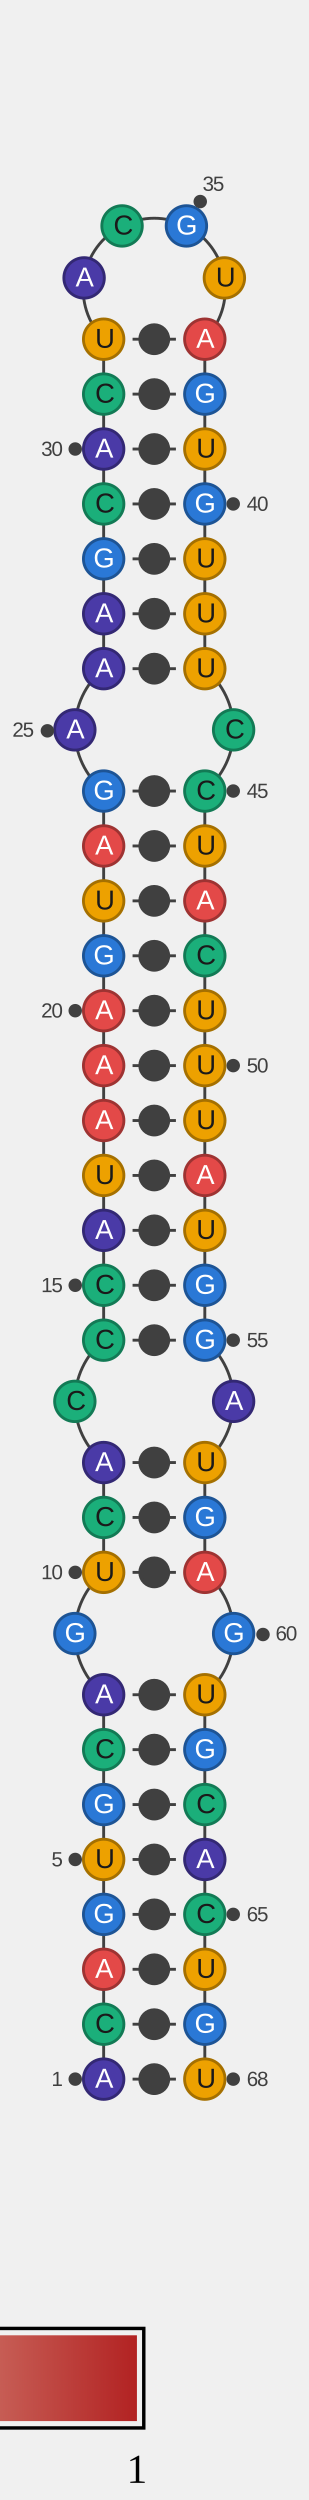
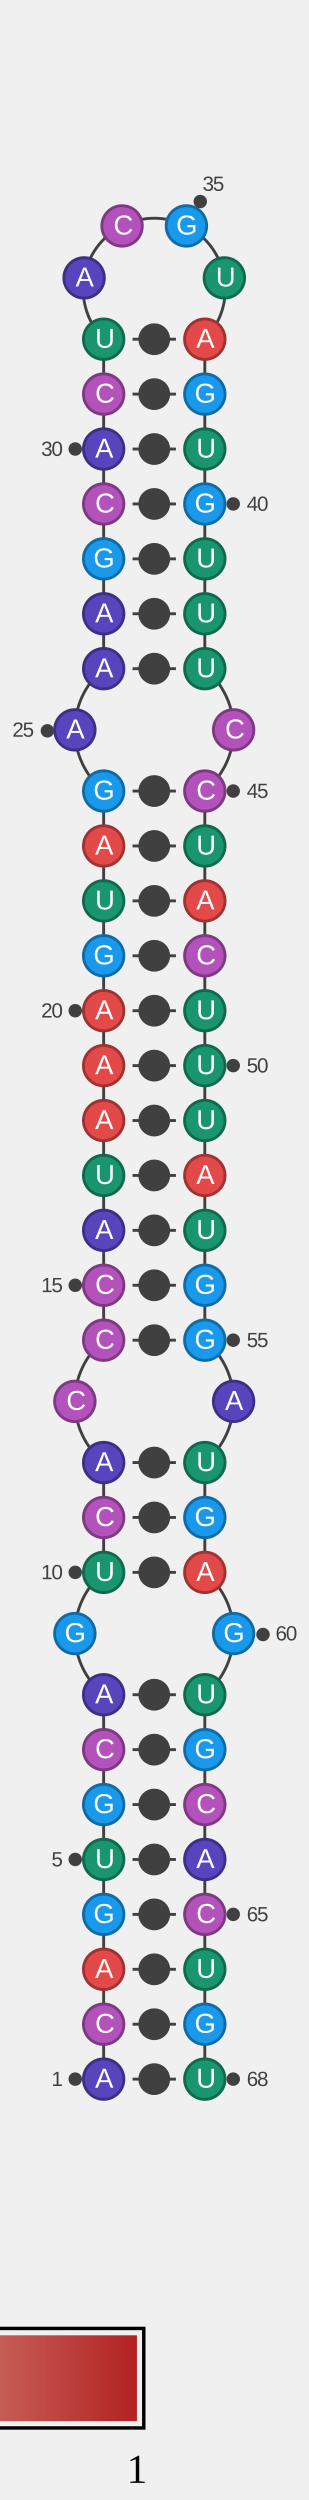
<svg xmlns="http://www.w3.org/2000/svg" width="89.905" height="728.615" viewBox="0 0 89.905 728.615">
  <path d="M 30.211 493.922 A 23.135 23.135 180 0 1 21.817 476.092" stroke="#404040" stroke-width="0.842" fill="none" />
  <path d="M 21.817 476.092 A 23.135 23.135 129.582 0 1 30.211 458.261" stroke="#404040" stroke-width="0.842" fill="none" />
  <path d="M 59.693 458.261 A 23.135 23.135 50.418 0 1 68.087 476.092" stroke="#404040" stroke-width="0.842" fill="none" />
  <path d="M 68.087 476.092 A 23.135 23.135 309.582 0 1 59.693 493.922" stroke="#404040" stroke-width="0.842" fill="none" />
  <g>
-     <circle cx="21.817" cy="476.092" r="5.896" stroke="#1d5495" stroke-width="0.842" fill="#2a78d6" />
+     <circle cx="21.817" cy="476.092" r="5.896" stroke="#106ba5" stroke-width="0.842" fill="#1899ec" />
    <text x="18.817" y="478.592" style="fill:#ffffff;font-family:Arial;font-size:8;">G</text>
  </g>
  <g>
-     <circle cx="68.087" cy="476.092" r="5.896" stroke="#1d5495" stroke-width="0.842" fill="#2a78d6" />
+     <circle cx="68.087" cy="476.092" r="5.896" stroke="#106ba5" stroke-width="0.842" fill="#1899ec" />
    <text x="65.087" y="478.592" style="fill:#ffffff;font-family:Arial;font-size:8;">G</text>
  </g>
  <g>
    <text x="80.301" y="478.092" style="fill:#404040;font-family:Arial;font-size:6;">6</text>
  </g>
  <g>
    <text x="83.301" y="478.092" style="fill:#404040;font-family:Arial;font-size:6;">0</text>
  </g>
  <g>
    <circle cx="76.651" cy="476.372" r="1.965" stroke-width="0.0" fill="#404040" />
  </g>
  <path d="M 30.211 426.252 A 23.135 23.135 180 0 1 21.817 408.422" stroke="#404040" stroke-width="0.842" fill="none" />
  <path d="M 21.817 408.422 A 23.135 23.135 180.0 0 1 30.211 390.591" stroke="#404040" stroke-width="0.842" fill="none" />
  <path d="M 59.693 390.591 A 23.135 23.135 50.418 0 1 68.087 408.422" stroke="#404040" stroke-width="0.842" fill="none" />
  <path d="M 68.087 408.422 A 23.135 23.135 0.0 0 1 59.693 426.252" stroke="#404040" stroke-width="0.842" fill="none" />
  <g>
-     <circle cx="21.817" cy="408.422" r="5.896" stroke="#127a55" stroke-width="0.842" fill="#1baf7a" />
-     <text x="19.317" y="410.922" style="fill:#1a1a1a;font-family:Arial;font-size:8;">C</text>
-   </g>
-   <g>
-     <circle cx="68.087" cy="408.422" r="5.896" stroke="#332874" stroke-width="0.842" fill="#4a3aa7" />
+     <circle cx="21.817" cy="408.422" r="5.896" stroke="#7d3982" stroke-width="0.842" fill="#b352ba" />
+     <text x="19.317" y="410.922" style="fill:#ffffff;font-family:Arial;font-size:8;">C</text>
+   </g>
+   <g>
+     <circle cx="68.087" cy="408.422" r="5.896" stroke="#3d2f83" stroke-width="0.842" fill="#5844bc" />
    <text x="65.587" y="410.922" style="fill:#ffffff;font-family:Arial;font-size:8;">A</text>
  </g>
  <path d="M 30.211 230.546 A 23.135 23.135 180.0 0 1 21.817 212.716" stroke="#404040" stroke-width="0.842" fill="none" />
  <path d="M 21.817 212.716 A 23.135 23.135 129.582 0 1 30.211 194.885" stroke="#404040" stroke-width="0.842" fill="none" />
  <path d="M 59.693 194.885 A 23.135 23.135 50.418 0 1 68.087 212.716" stroke="#404040" stroke-width="0.842" fill="none" />
  <path d="M 68.087 212.716 A 23.135 23.135 309.582 0 1 59.693 230.546" stroke="#404040" stroke-width="0.842" fill="none" />
  <g>
-     <circle cx="21.817" cy="212.716" r="5.896" stroke="#332874" stroke-width="0.842" fill="#4a3aa7" />
+     <circle cx="21.817" cy="212.716" r="5.896" stroke="#3d2f83" stroke-width="0.842" fill="#5844bc" />
    <text x="19.317" y="215.216" style="fill:#ffffff;font-family:Arial;font-size:8;">A</text>
  </g>
  <g>
    <text x="6.603" y="214.716" style="fill:#404040;font-family:Arial;font-size:6;">5</text>
  </g>
  <g>
    <text x="3.603" y="214.716" style="fill:#404040;font-family:Arial;font-size:6;">2</text>
  </g>
  <g>
    <circle cx="13.815" cy="212.996" r="1.965" stroke-width="0.0" fill="#404040" />
  </g>
  <g>
-     <circle cx="68.087" cy="212.716" r="5.896" stroke="#127a55" stroke-width="0.842" fill="#1baf7a" />
-     <text x="65.587" y="215.216" style="fill:#1a1a1a;font-family:Arial;font-size:8;">C</text>
+     <circle cx="68.087" cy="212.716" r="5.896" stroke="#7d3982" stroke-width="0.842" fill="#b352ba" />
+     <text x="65.587" y="215.216" style="fill:#ffffff;font-family:Arial;font-size:8;">C</text>
  </g>
  <path d="M 30.211 98.858 A 20.709 20.709 170.771 0 1 24.511 80.991" stroke="#404040" stroke-width="0.842" fill="none" />
  <path d="M 24.511 80.991 A 20.709 20.709 170.771 0 1 35.575 65.847" stroke="#404040" stroke-width="0.842" fill="none" />
  <path d="M 35.575 65.847 A 20.709 20.709 116.924 0 1 54.33 65.847" stroke="#404040" stroke-width="0.842" fill="none" />
  <path d="M 54.33 65.847 A 20.709 20.709 63.076 0 1 65.394 80.991" stroke="#404040" stroke-width="0.842" fill="none" />
  <path d="M 65.394 80.991 A 20.709 20.709 9.229 0 1 59.693 98.858" stroke="#404040" stroke-width="0.842" fill="none" />
  <g>
-     <circle cx="24.511" cy="80.991" r="5.896" stroke="#332874" stroke-width="0.842" fill="#4a3aa7" />
+     <circle cx="24.511" cy="80.991" r="5.896" stroke="#3d2f83" stroke-width="0.842" fill="#5844bc" />
    <text x="22.011" y="83.491" style="fill:#ffffff;font-family:Arial;font-size:8;">A</text>
  </g>
  <g>
-     <circle cx="35.575" cy="65.847" r="5.896" stroke="#127a55" stroke-width="0.842" fill="#1baf7a" />
-     <text x="33.075" y="68.347" style="fill:#1a1a1a;font-family:Arial;font-size:8;">C</text>
-   </g>
-   <g>
-     <circle cx="54.33" cy="65.847" r="5.896" stroke="#1d5495" stroke-width="0.842" fill="#2a78d6" />
+     <circle cx="35.575" cy="65.847" r="5.896" stroke="#7d3982" stroke-width="0.842" fill="#b352ba" />
+     <text x="33.075" y="68.347" style="fill:#ffffff;font-family:Arial;font-size:8;">C</text>
+   </g>
+   <g>
+     <circle cx="54.33" cy="65.847" r="5.896" stroke="#106ba5" stroke-width="0.842" fill="#1899ec" />
    <text x="51.33" y="68.347" style="fill:#ffffff;font-family:Arial;font-size:8;">G</text>
  </g>
  <g>
    <text x="59.039" y="55.62" style="fill:#404040;font-family:Arial;font-size:6;">3</text>
  </g>
  <g>
    <text x="62.039" y="55.62" style="fill:#404040;font-family:Arial;font-size:6;">5</text>
  </g>
  <g>
    <circle cx="58.361" cy="58.743" r="1.965" stroke-width="0.0" fill="#404040" />
  </g>
  <g>
-     <circle cx="65.394" cy="80.991" r="5.896" stroke="#a57000" stroke-width="0.842" fill="#eda100" />
-     <text x="62.894" y="83.491" style="fill:#1a1a1a;font-family:Arial;font-size:8;">U</text>
+     <circle cx="65.394" cy="80.991" r="5.896" stroke="#11694d" stroke-width="0.842" fill="#19966e" />
+     <text x="62.894" y="83.491" style="fill:#ffffff;font-family:Arial;font-size:8;">U</text>
  </g>
  <line x1="30.211" y1="600.057" x2="30.211" y2="595.846" stroke="#404040" stroke-width="0.842" />
  <line x1="30.211" y1="584.053" x2="30.211" y2="579.841" stroke="#404040" stroke-width="0.842" />
  <line x1="30.211" y1="568.048" x2="30.211" y2="563.837" stroke="#404040" stroke-width="0.842" />
  <line x1="30.211" y1="552.044" x2="30.211" y2="547.832" stroke="#404040" stroke-width="0.842" />
  <line x1="30.211" y1="536.039" x2="30.211" y2="531.828" stroke="#404040" stroke-width="0.842" />
  <line x1="30.211" y1="520.035" x2="30.211" y2="515.823" stroke="#404040" stroke-width="0.842" />
  <line x1="30.211" y1="504.03" x2="30.211" y2="499.818" stroke="#404040" stroke-width="0.842" />
  <line x1="59.693" y1="499.818" x2="59.693" y2="504.03" stroke="#404040" stroke-width="0.842" />
  <line x1="59.693" y1="515.823" x2="59.693" y2="520.035" stroke="#404040" stroke-width="0.842" />
  <line x1="59.693" y1="531.828" x2="59.693" y2="536.039" stroke="#404040" stroke-width="0.842" />
  <line x1="59.693" y1="547.832" x2="59.693" y2="552.044" stroke="#404040" stroke-width="0.842" />
  <line x1="59.693" y1="563.837" x2="59.693" y2="568.048" stroke="#404040" stroke-width="0.842" />
  <line x1="59.693" y1="579.841" x2="59.693" y2="584.053" stroke="#404040" stroke-width="0.842" />
  <line x1="59.693" y1="595.846" x2="59.693" y2="600.057" stroke="#404040" stroke-width="0.842" />
  <line x1="38.635" y1="605.954" x2="40.741" y2="605.954" stroke="#404040" stroke-width="0.842" />
  <circle cx="44.952" cy="605.954" r="4.212" stroke="#404040" stroke-width="0.842" fill="#404040" />
  <line x1="49.164" y1="605.954" x2="51.27" y2="605.954" stroke="#404040" stroke-width="0.842" />
  <g>
-     <circle cx="30.211" cy="605.954" r="5.896" stroke="#332874" stroke-width="0.842" fill="#4a3aa7" />
+     <circle cx="30.211" cy="605.954" r="5.896" stroke="#3d2f83" stroke-width="0.842" fill="#5844bc" />
    <text x="27.711" y="608.454" style="fill:#ffffff;font-family:Arial;font-size:8;">A</text>
  </g>
  <g>
    <text x="14.997" y="607.954" style="fill:#404040;font-family:Arial;font-size:6;">1</text>
  </g>
  <g>
    <circle cx="21.928" cy="605.954" r="1.965" stroke-width="0.0" fill="#404040" />
  </g>
  <g>
-     <circle cx="59.693" cy="605.954" r="5.896" stroke="#a57000" stroke-width="0.842" fill="#eda100" />
-     <text x="57.193" y="608.454" style="fill:#1a1a1a;font-family:Arial;font-size:8;">U</text>
+     <circle cx="59.693" cy="605.954" r="5.896" stroke="#11694d" stroke-width="0.842" fill="#19966e" />
+     <text x="57.193" y="608.454" style="fill:#ffffff;font-family:Arial;font-size:8;">U</text>
  </g>
  <g>
    <text x="71.907" y="607.954" style="fill:#404040;font-family:Arial;font-size:6;">6</text>
  </g>
  <g>
    <text x="74.907" y="607.954" style="fill:#404040;font-family:Arial;font-size:6;">8</text>
  </g>
  <g>
    <circle cx="67.976" cy="605.954" r="1.965" stroke-width="0.0" fill="#404040" />
  </g>
  <line x1="38.635" y1="589.949" x2="40.741" y2="589.949" stroke="#404040" stroke-width="0.842" />
  <circle cx="44.952" cy="589.949" r="4.212" stroke="#404040" stroke-width="0.842" fill="#404040" />
  <line x1="49.164" y1="589.949" x2="51.27" y2="589.949" stroke="#404040" stroke-width="0.842" />
  <g>
-     <circle cx="30.211" cy="589.949" r="5.896" stroke="#127a55" stroke-width="0.842" fill="#1baf7a" />
-     <text x="27.711" y="592.449" style="fill:#1a1a1a;font-family:Arial;font-size:8;">C</text>
-   </g>
-   <g>
-     <circle cx="59.693" cy="589.949" r="5.896" stroke="#1d5495" stroke-width="0.842" fill="#2a78d6" />
+     <circle cx="30.211" cy="589.949" r="5.896" stroke="#7d3982" stroke-width="0.842" fill="#b352ba" />
+     <text x="27.711" y="592.449" style="fill:#ffffff;font-family:Arial;font-size:8;">C</text>
+   </g>
+   <g>
+     <circle cx="59.693" cy="589.949" r="5.896" stroke="#106ba5" stroke-width="0.842" fill="#1899ec" />
    <text x="56.693" y="592.449" style="fill:#ffffff;font-family:Arial;font-size:8;">G</text>
  </g>
  <line x1="38.635" y1="573.945" x2="40.741" y2="573.945" stroke="#404040" stroke-width="0.842" />
  <circle cx="44.952" cy="573.945" r="4.212" stroke="#404040" stroke-width="0.842" fill="#404040" />
  <line x1="49.164" y1="573.945" x2="51.27" y2="573.945" stroke="#404040" stroke-width="0.842" />
  <g>
    <circle cx="30.211" cy="573.945" r="5.896" stroke="#9e3332" stroke-width="0.842" fill="#e34948" />
    <text x="27.711" y="576.445" style="fill:#ffffff;font-family:Arial;font-size:8;">A</text>
  </g>
  <g>
-     <circle cx="59.693" cy="573.945" r="5.896" stroke="#a57000" stroke-width="0.842" fill="#eda100" />
-     <text x="57.193" y="576.445" style="fill:#1a1a1a;font-family:Arial;font-size:8;">U</text>
+     <circle cx="59.693" cy="573.945" r="5.896" stroke="#11694d" stroke-width="0.842" fill="#19966e" />
+     <text x="57.193" y="576.445" style="fill:#ffffff;font-family:Arial;font-size:8;">U</text>
  </g>
  <line x1="38.635" y1="557.94" x2="40.741" y2="557.94" stroke="#404040" stroke-width="0.842" />
  <circle cx="44.952" cy="557.94" r="4.212" stroke="#404040" stroke-width="0.842" fill="#404040" />
  <line x1="49.164" y1="557.94" x2="51.27" y2="557.94" stroke="#404040" stroke-width="0.842" />
  <g>
-     <circle cx="30.211" cy="557.94" r="5.896" stroke="#1d5495" stroke-width="0.842" fill="#2a78d6" />
+     <circle cx="30.211" cy="557.94" r="5.896" stroke="#106ba5" stroke-width="0.842" fill="#1899ec" />
    <text x="27.211" y="560.44" style="fill:#ffffff;font-family:Arial;font-size:8;">G</text>
  </g>
  <g>
-     <circle cx="59.693" cy="557.94" r="5.896" stroke="#127a55" stroke-width="0.842" fill="#1baf7a" />
-     <text x="57.193" y="560.44" style="fill:#1a1a1a;font-family:Arial;font-size:8;">C</text>
+     <circle cx="59.693" cy="557.94" r="5.896" stroke="#7d3982" stroke-width="0.842" fill="#b352ba" />
+     <text x="57.193" y="560.44" style="fill:#ffffff;font-family:Arial;font-size:8;">C</text>
  </g>
  <g>
    <text x="71.907" y="559.94" style="fill:#404040;font-family:Arial;font-size:6;">6</text>
  </g>
  <g>
    <text x="74.907" y="559.94" style="fill:#404040;font-family:Arial;font-size:6;">5</text>
  </g>
  <g>
    <circle cx="67.976" cy="557.94" r="1.965" stroke-width="0.0" fill="#404040" />
  </g>
  <line x1="38.635" y1="541.936" x2="40.741" y2="541.936" stroke="#404040" stroke-width="0.842" />
  <circle cx="44.952" cy="541.936" r="4.212" stroke="#404040" stroke-width="0.842" fill="#404040" />
  <line x1="49.164" y1="541.936" x2="51.27" y2="541.936" stroke="#404040" stroke-width="0.842" />
  <g>
-     <circle cx="30.211" cy="541.936" r="5.896" stroke="#a57000" stroke-width="0.842" fill="#eda100" />
-     <text x="27.711" y="544.436" style="fill:#1a1a1a;font-family:Arial;font-size:8;">U</text>
+     <circle cx="30.211" cy="541.936" r="5.896" stroke="#11694d" stroke-width="0.842" fill="#19966e" />
+     <text x="27.711" y="544.436" style="fill:#ffffff;font-family:Arial;font-size:8;">U</text>
  </g>
  <g>
    <text x="14.997" y="543.936" style="fill:#404040;font-family:Arial;font-size:6;">5</text>
  </g>
  <g>
    <circle cx="21.928" cy="541.936" r="1.965" stroke-width="0.0" fill="#404040" />
  </g>
  <g>
-     <circle cx="59.693" cy="541.936" r="5.896" stroke="#332874" stroke-width="0.842" fill="#4a3aa7" />
+     <circle cx="59.693" cy="541.936" r="5.896" stroke="#3d2f83" stroke-width="0.842" fill="#5844bc" />
    <text x="57.193" y="544.436" style="fill:#ffffff;font-family:Arial;font-size:8;">A</text>
  </g>
  <line x1="38.635" y1="525.931" x2="40.741" y2="525.931" stroke="#404040" stroke-width="0.842" />
  <circle cx="44.952" cy="525.931" r="4.212" stroke="#404040" stroke-width="0.842" fill="#404040" />
  <line x1="49.164" y1="525.931" x2="51.27" y2="525.931" stroke="#404040" stroke-width="0.842" />
  <g>
-     <circle cx="30.211" cy="525.931" r="5.896" stroke="#1d5495" stroke-width="0.842" fill="#2a78d6" />
+     <circle cx="30.211" cy="525.931" r="5.896" stroke="#106ba5" stroke-width="0.842" fill="#1899ec" />
    <text x="27.211" y="528.431" style="fill:#ffffff;font-family:Arial;font-size:8;">G</text>
  </g>
  <g>
-     <circle cx="59.693" cy="525.931" r="5.896" stroke="#127a55" stroke-width="0.842" fill="#1baf7a" />
-     <text x="57.193" y="528.431" style="fill:#1a1a1a;font-family:Arial;font-size:8;">C</text>
+     <circle cx="59.693" cy="525.931" r="5.896" stroke="#7d3982" stroke-width="0.842" fill="#b352ba" />
+     <text x="57.193" y="528.431" style="fill:#ffffff;font-family:Arial;font-size:8;">C</text>
  </g>
  <line x1="38.635" y1="509.927" x2="40.741" y2="509.927" stroke="#404040" stroke-width="0.842" />
  <circle cx="44.952" cy="509.927" r="4.212" stroke="#404040" stroke-width="0.842" fill="#404040" />
  <line x1="49.164" y1="509.927" x2="51.27" y2="509.927" stroke="#404040" stroke-width="0.842" />
  <g>
-     <circle cx="30.211" cy="509.927" r="5.896" stroke="#127a55" stroke-width="0.842" fill="#1baf7a" />
-     <text x="27.711" y="512.427" style="fill:#1a1a1a;font-family:Arial;font-size:8;">C</text>
-   </g>
-   <g>
-     <circle cx="59.693" cy="509.927" r="5.896" stroke="#1d5495" stroke-width="0.842" fill="#2a78d6" />
+     <circle cx="30.211" cy="509.927" r="5.896" stroke="#7d3982" stroke-width="0.842" fill="#b352ba" />
+     <text x="27.711" y="512.427" style="fill:#ffffff;font-family:Arial;font-size:8;">C</text>
+   </g>
+   <g>
+     <circle cx="59.693" cy="509.927" r="5.896" stroke="#106ba5" stroke-width="0.842" fill="#1899ec" />
    <text x="56.693" y="512.427" style="fill:#ffffff;font-family:Arial;font-size:8;">G</text>
  </g>
  <line x1="38.635" y1="493.922" x2="40.741" y2="493.922" stroke="#404040" stroke-width="0.842" />
  <circle cx="44.952" cy="493.922" r="4.212" stroke="#404040" stroke-width="0.842" fill="#404040" />
  <line x1="49.164" y1="493.922" x2="51.27" y2="493.922" stroke="#404040" stroke-width="0.842" />
  <g>
-     <circle cx="30.211" cy="493.922" r="5.896" stroke="#332874" stroke-width="0.842" fill="#4a3aa7" />
+     <circle cx="30.211" cy="493.922" r="5.896" stroke="#3d2f83" stroke-width="0.842" fill="#5844bc" />
    <text x="27.711" y="496.422" style="fill:#ffffff;font-family:Arial;font-size:8;">A</text>
  </g>
  <g>
-     <circle cx="59.693" cy="493.922" r="5.896" stroke="#a57000" stroke-width="0.842" fill="#eda100" />
-     <text x="57.193" y="496.422" style="fill:#1a1a1a;font-family:Arial;font-size:8;">U</text>
+     <circle cx="59.693" cy="493.922" r="5.896" stroke="#11694d" stroke-width="0.842" fill="#19966e" />
+     <text x="57.193" y="496.422" style="fill:#ffffff;font-family:Arial;font-size:8;">U</text>
  </g>
  <line x1="30.211" y1="452.365" x2="30.211" y2="448.153" stroke="#404040" stroke-width="0.842" />
  <line x1="30.211" y1="436.36" x2="30.211" y2="432.149" stroke="#404040" stroke-width="0.842" />
  <line x1="59.693" y1="432.149" x2="59.693" y2="436.36" stroke="#404040" stroke-width="0.842" />
  <line x1="59.693" y1="448.153" x2="59.693" y2="452.365" stroke="#404040" stroke-width="0.842" />
  <line x1="38.635" y1="458.261" x2="40.741" y2="458.261" stroke="#404040" stroke-width="0.842" />
  <circle cx="44.952" cy="458.261" r="4.212" stroke="#404040" stroke-width="0.842" fill="#404040" />
  <line x1="49.164" y1="458.261" x2="51.27" y2="458.261" stroke="#404040" stroke-width="0.842" />
  <g>
-     <circle cx="30.211" cy="458.261" r="5.896" stroke="#a57000" stroke-width="0.842" fill="#eda100" />
-     <text x="27.711" y="460.761" style="fill:#1a1a1a;font-family:Arial;font-size:8;">U</text>
+     <circle cx="30.211" cy="458.261" r="5.896" stroke="#11694d" stroke-width="0.842" fill="#19966e" />
+     <text x="27.711" y="460.761" style="fill:#ffffff;font-family:Arial;font-size:8;">U</text>
  </g>
  <g>
    <text x="14.997" y="460.261" style="fill:#404040;font-family:Arial;font-size:6;">0</text>
  </g>
  <g>
    <text x="11.997" y="460.261" style="fill:#404040;font-family:Arial;font-size:6;">1</text>
  </g>
  <g>
    <circle cx="21.928" cy="458.261" r="1.965" stroke-width="0.0" fill="#404040" />
  </g>
  <g>
    <circle cx="59.693" cy="458.261" r="5.896" stroke="#9e3332" stroke-width="0.842" fill="#e34948" />
    <text x="57.193" y="460.761" style="fill:#ffffff;font-family:Arial;font-size:8;">A</text>
  </g>
  <line x1="38.635" y1="442.257" x2="40.741" y2="442.257" stroke="#404040" stroke-width="0.842" />
  <circle cx="44.952" cy="442.257" r="4.212" stroke="#404040" stroke-width="0.842" fill="#404040" />
  <line x1="49.164" y1="442.257" x2="51.27" y2="442.257" stroke="#404040" stroke-width="0.842" />
  <g>
-     <circle cx="30.211" cy="442.257" r="5.896" stroke="#127a55" stroke-width="0.842" fill="#1baf7a" />
-     <text x="27.711" y="444.757" style="fill:#1a1a1a;font-family:Arial;font-size:8;">C</text>
-   </g>
-   <g>
-     <circle cx="59.693" cy="442.257" r="5.896" stroke="#1d5495" stroke-width="0.842" fill="#2a78d6" />
+     <circle cx="30.211" cy="442.257" r="5.896" stroke="#7d3982" stroke-width="0.842" fill="#b352ba" />
+     <text x="27.711" y="444.757" style="fill:#ffffff;font-family:Arial;font-size:8;">C</text>
+   </g>
+   <g>
+     <circle cx="59.693" cy="442.257" r="5.896" stroke="#106ba5" stroke-width="0.842" fill="#1899ec" />
    <text x="56.693" y="444.757" style="fill:#ffffff;font-family:Arial;font-size:8;">G</text>
  </g>
  <line x1="38.635" y1="426.252" x2="40.741" y2="426.252" stroke="#404040" stroke-width="0.842" />
  <circle cx="44.952" cy="426.252" r="4.212" stroke="#404040" stroke-width="0.842" fill="#404040" />
  <line x1="49.164" y1="426.252" x2="51.27" y2="426.252" stroke="#404040" stroke-width="0.842" />
  <g>
-     <circle cx="30.211" cy="426.252" r="5.896" stroke="#332874" stroke-width="0.842" fill="#4a3aa7" />
+     <circle cx="30.211" cy="426.252" r="5.896" stroke="#3d2f83" stroke-width="0.842" fill="#5844bc" />
    <text x="27.711" y="428.752" style="fill:#ffffff;font-family:Arial;font-size:8;">A</text>
  </g>
  <g>
-     <circle cx="59.693" cy="426.252" r="5.896" stroke="#a57000" stroke-width="0.842" fill="#eda100" />
-     <text x="57.193" y="428.752" style="fill:#1a1a1a;font-family:Arial;font-size:8;">U</text>
+     <circle cx="59.693" cy="426.252" r="5.896" stroke="#11694d" stroke-width="0.842" fill="#19966e" />
+     <text x="57.193" y="428.752" style="fill:#ffffff;font-family:Arial;font-size:8;">U</text>
  </g>
  <line x1="30.211" y1="384.695" x2="30.211" y2="380.483" stroke="#404040" stroke-width="0.842" />
  <line x1="30.211" y1="368.69" x2="30.211" y2="364.479" stroke="#404040" stroke-width="0.842" />
  <line x1="30.211" y1="352.686" x2="30.211" y2="348.474" stroke="#404040" stroke-width="0.842" />
  <line x1="30.211" y1="336.681" x2="30.211" y2="332.47" stroke="#404040" stroke-width="0.842" />
  <line x1="30.211" y1="320.677" x2="30.211" y2="316.465" stroke="#404040" stroke-width="0.842" />
  <line x1="30.211" y1="304.672" x2="30.211" y2="300.461" stroke="#404040" stroke-width="0.842" />
  <line x1="30.211" y1="288.668" x2="30.211" y2="284.456" stroke="#404040" stroke-width="0.842" />
  <line x1="30.211" y1="272.663" x2="30.211" y2="268.451" stroke="#404040" stroke-width="0.842" />
  <line x1="30.211" y1="256.659" x2="30.211" y2="252.447" stroke="#404040" stroke-width="0.842" />
  <line x1="30.211" y1="240.654" x2="30.211" y2="236.442" stroke="#404040" stroke-width="0.842" />
  <line x1="59.693" y1="236.442" x2="59.693" y2="240.654" stroke="#404040" stroke-width="0.842" />
  <line x1="59.693" y1="252.447" x2="59.693" y2="256.659" stroke="#404040" stroke-width="0.842" />
  <line x1="59.693" y1="268.451" x2="59.693" y2="272.663" stroke="#404040" stroke-width="0.842" />
  <line x1="59.693" y1="284.456" x2="59.693" y2="288.668" stroke="#404040" stroke-width="0.842" />
  <line x1="59.693" y1="300.461" x2="59.693" y2="304.672" stroke="#404040" stroke-width="0.842" />
  <line x1="59.693" y1="316.465" x2="59.693" y2="320.677" stroke="#404040" stroke-width="0.842" />
  <line x1="59.693" y1="332.47" x2="59.693" y2="336.681" stroke="#404040" stroke-width="0.842" />
  <line x1="59.693" y1="348.474" x2="59.693" y2="352.686" stroke="#404040" stroke-width="0.842" />
  <line x1="59.693" y1="364.479" x2="59.693" y2="368.69" stroke="#404040" stroke-width="0.842" />
  <line x1="59.693" y1="380.483" x2="59.693" y2="384.695" stroke="#404040" stroke-width="0.842" />
  <line x1="38.635" y1="390.591" x2="40.741" y2="390.591" stroke="#404040" stroke-width="0.842" />
  <circle cx="44.952" cy="390.591" r="4.212" stroke="#404040" stroke-width="0.842" fill="#404040" />
  <line x1="49.164" y1="390.591" x2="51.27" y2="390.591" stroke="#404040" stroke-width="0.842" />
  <g>
-     <circle cx="30.211" cy="390.591" r="5.896" stroke="#127a55" stroke-width="0.842" fill="#1baf7a" />
-     <text x="27.711" y="393.091" style="fill:#1a1a1a;font-family:Arial;font-size:8;">C</text>
-   </g>
-   <g>
-     <circle cx="59.693" cy="390.591" r="5.896" stroke="#1d5495" stroke-width="0.842" fill="#2a78d6" />
+     <circle cx="30.211" cy="390.591" r="5.896" stroke="#7d3982" stroke-width="0.842" fill="#b352ba" />
+     <text x="27.711" y="393.091" style="fill:#ffffff;font-family:Arial;font-size:8;">C</text>
+   </g>
+   <g>
+     <circle cx="59.693" cy="390.591" r="5.896" stroke="#106ba5" stroke-width="0.842" fill="#1899ec" />
    <text x="56.693" y="393.091" style="fill:#ffffff;font-family:Arial;font-size:8;">G</text>
  </g>
  <g>
    <text x="71.907" y="392.591" style="fill:#404040;font-family:Arial;font-size:6;">5</text>
  </g>
  <g>
    <text x="74.907" y="392.591" style="fill:#404040;font-family:Arial;font-size:6;">5</text>
  </g>
  <g>
    <circle cx="67.976" cy="390.591" r="1.965" stroke-width="0.0" fill="#404040" />
  </g>
  <line x1="38.635" y1="374.587" x2="40.741" y2="374.587" stroke="#404040" stroke-width="0.842" />
  <circle cx="44.952" cy="374.587" r="4.212" stroke="#404040" stroke-width="0.842" fill="#404040" />
  <line x1="49.164" y1="374.587" x2="51.27" y2="374.587" stroke="#404040" stroke-width="0.842" />
  <g>
-     <circle cx="30.211" cy="374.587" r="5.896" stroke="#127a55" stroke-width="0.842" fill="#1baf7a" />
-     <text x="27.711" y="377.087" style="fill:#1a1a1a;font-family:Arial;font-size:8;">C</text>
+     <circle cx="30.211" cy="374.587" r="5.896" stroke="#7d3982" stroke-width="0.842" fill="#b352ba" />
+     <text x="27.711" y="377.087" style="fill:#ffffff;font-family:Arial;font-size:8;">C</text>
  </g>
  <g>
    <text x="14.997" y="376.587" style="fill:#404040;font-family:Arial;font-size:6;">5</text>
  </g>
  <g>
    <text x="11.997" y="376.587" style="fill:#404040;font-family:Arial;font-size:6;">1</text>
  </g>
  <g>
    <circle cx="21.928" cy="374.587" r="1.965" stroke-width="0.0" fill="#404040" />
  </g>
  <g>
-     <circle cx="59.693" cy="374.587" r="5.896" stroke="#1d5495" stroke-width="0.842" fill="#2a78d6" />
+     <circle cx="59.693" cy="374.587" r="5.896" stroke="#106ba5" stroke-width="0.842" fill="#1899ec" />
    <text x="56.693" y="377.087" style="fill:#ffffff;font-family:Arial;font-size:8;">G</text>
  </g>
  <line x1="38.635" y1="358.582" x2="40.741" y2="358.582" stroke="#404040" stroke-width="0.842" />
  <circle cx="44.952" cy="358.582" r="4.212" stroke="#404040" stroke-width="0.842" fill="#404040" />
  <line x1="49.164" y1="358.582" x2="51.27" y2="358.582" stroke="#404040" stroke-width="0.842" />
  <g>
-     <circle cx="30.211" cy="358.582" r="5.896" stroke="#332874" stroke-width="0.842" fill="#4a3aa7" />
+     <circle cx="30.211" cy="358.582" r="5.896" stroke="#3d2f83" stroke-width="0.842" fill="#5844bc" />
    <text x="27.711" y="361.082" style="fill:#ffffff;font-family:Arial;font-size:8;">A</text>
  </g>
  <g>
-     <circle cx="59.693" cy="358.582" r="5.896" stroke="#a57000" stroke-width="0.842" fill="#eda100" />
-     <text x="57.193" y="361.082" style="fill:#1a1a1a;font-family:Arial;font-size:8;">U</text>
+     <circle cx="59.693" cy="358.582" r="5.896" stroke="#11694d" stroke-width="0.842" fill="#19966e" />
+     <text x="57.193" y="361.082" style="fill:#ffffff;font-family:Arial;font-size:8;">U</text>
  </g>
  <line x1="38.635" y1="342.578" x2="40.741" y2="342.578" stroke="#404040" stroke-width="0.842" />
  <circle cx="44.952" cy="342.578" r="4.212" stroke="#404040" stroke-width="0.842" fill="#404040" />
  <line x1="49.164" y1="342.578" x2="51.27" y2="342.578" stroke="#404040" stroke-width="0.842" />
  <g>
-     <circle cx="30.211" cy="342.578" r="5.896" stroke="#a57000" stroke-width="0.842" fill="#eda100" />
-     <text x="27.711" y="345.078" style="fill:#1a1a1a;font-family:Arial;font-size:8;">U</text>
+     <circle cx="30.211" cy="342.578" r="5.896" stroke="#11694d" stroke-width="0.842" fill="#19966e" />
+     <text x="27.711" y="345.078" style="fill:#ffffff;font-family:Arial;font-size:8;">U</text>
  </g>
  <g>
    <circle cx="59.693" cy="342.578" r="5.896" stroke="#9e3332" stroke-width="0.842" fill="#e34948" />
    <text x="57.193" y="345.078" style="fill:#ffffff;font-family:Arial;font-size:8;">A</text>
  </g>
  <line x1="38.635" y1="326.573" x2="40.741" y2="326.573" stroke="#404040" stroke-width="0.842" />
  <circle cx="44.952" cy="326.573" r="4.212" stroke="#404040" stroke-width="0.842" fill="#404040" />
  <line x1="49.164" y1="326.573" x2="51.27" y2="326.573" stroke="#404040" stroke-width="0.842" />
  <g>
    <circle cx="30.211" cy="326.573" r="5.896" stroke="#9e3332" stroke-width="0.842" fill="#e34948" />
    <text x="27.711" y="329.073" style="fill:#ffffff;font-family:Arial;font-size:8;">A</text>
  </g>
  <g>
-     <circle cx="59.693" cy="326.573" r="5.896" stroke="#a57000" stroke-width="0.842" fill="#eda100" />
-     <text x="57.193" y="329.073" style="fill:#1a1a1a;font-family:Arial;font-size:8;">U</text>
+     <circle cx="59.693" cy="326.573" r="5.896" stroke="#11694d" stroke-width="0.842" fill="#19966e" />
+     <text x="57.193" y="329.073" style="fill:#ffffff;font-family:Arial;font-size:8;">U</text>
  </g>
  <line x1="38.635" y1="310.569" x2="40.741" y2="310.569" stroke="#404040" stroke-width="0.842" />
  <circle cx="44.952" cy="310.569" r="4.212" stroke="#404040" stroke-width="0.842" fill="#404040" />
  <line x1="49.164" y1="310.569" x2="51.27" y2="310.569" stroke="#404040" stroke-width="0.842" />
  <g>
    <circle cx="30.211" cy="310.569" r="5.896" stroke="#9e3332" stroke-width="0.842" fill="#e34948" />
    <text x="27.711" y="313.069" style="fill:#ffffff;font-family:Arial;font-size:8;">A</text>
  </g>
  <g>
-     <circle cx="59.693" cy="310.569" r="5.896" stroke="#a57000" stroke-width="0.842" fill="#eda100" />
-     <text x="57.193" y="313.069" style="fill:#1a1a1a;font-family:Arial;font-size:8;">U</text>
+     <circle cx="59.693" cy="310.569" r="5.896" stroke="#11694d" stroke-width="0.842" fill="#19966e" />
+     <text x="57.193" y="313.069" style="fill:#ffffff;font-family:Arial;font-size:8;">U</text>
  </g>
  <g>
    <text x="71.907" y="312.569" style="fill:#404040;font-family:Arial;font-size:6;">5</text>
  </g>
  <g>
    <text x="74.907" y="312.569" style="fill:#404040;font-family:Arial;font-size:6;">0</text>
  </g>
  <g>
    <circle cx="67.976" cy="310.569" r="1.965" stroke-width="0.0" fill="#404040" />
  </g>
  <line x1="38.635" y1="294.564" x2="40.741" y2="294.564" stroke="#404040" stroke-width="0.842" />
  <circle cx="44.952" cy="294.564" r="4.212" stroke="#404040" stroke-width="0.842" fill="#404040" />
  <line x1="49.164" y1="294.564" x2="51.27" y2="294.564" stroke="#404040" stroke-width="0.842" />
  <g>
    <circle cx="30.211" cy="294.564" r="5.896" stroke="#9e3332" stroke-width="0.842" fill="#e34948" />
    <text x="27.711" y="297.064" style="fill:#ffffff;font-family:Arial;font-size:8;">A</text>
  </g>
  <g>
    <text x="14.997" y="296.564" style="fill:#404040;font-family:Arial;font-size:6;">0</text>
  </g>
  <g>
    <text x="11.997" y="296.564" style="fill:#404040;font-family:Arial;font-size:6;">2</text>
  </g>
  <g>
    <circle cx="21.928" cy="294.564" r="1.965" stroke-width="0.0" fill="#404040" />
  </g>
  <g>
-     <circle cx="59.693" cy="294.564" r="5.896" stroke="#a57000" stroke-width="0.842" fill="#eda100" />
-     <text x="57.193" y="297.064" style="fill:#1a1a1a;font-family:Arial;font-size:8;">U</text>
+     <circle cx="59.693" cy="294.564" r="5.896" stroke="#11694d" stroke-width="0.842" fill="#19966e" />
+     <text x="57.193" y="297.064" style="fill:#ffffff;font-family:Arial;font-size:8;">U</text>
  </g>
  <line x1="38.635" y1="278.56" x2="40.741" y2="278.56" stroke="#404040" stroke-width="0.842" />
  <circle cx="44.952" cy="278.56" r="4.212" stroke="#404040" stroke-width="0.842" fill="#404040" />
  <line x1="49.164" y1="278.56" x2="51.27" y2="278.56" stroke="#404040" stroke-width="0.842" />
  <g>
-     <circle cx="30.211" cy="278.56" r="5.896" stroke="#1d5495" stroke-width="0.842" fill="#2a78d6" />
+     <circle cx="30.211" cy="278.56" r="5.896" stroke="#106ba5" stroke-width="0.842" fill="#1899ec" />
    <text x="27.211" y="281.06" style="fill:#ffffff;font-family:Arial;font-size:8;">G</text>
  </g>
  <g>
-     <circle cx="59.693" cy="278.56" r="5.896" stroke="#127a55" stroke-width="0.842" fill="#1baf7a" />
-     <text x="57.193" y="281.06" style="fill:#1a1a1a;font-family:Arial;font-size:8;">C</text>
+     <circle cx="59.693" cy="278.56" r="5.896" stroke="#7d3982" stroke-width="0.842" fill="#b352ba" />
+     <text x="57.193" y="281.06" style="fill:#ffffff;font-family:Arial;font-size:8;">C</text>
  </g>
  <line x1="38.635" y1="262.555" x2="40.741" y2="262.555" stroke="#404040" stroke-width="0.842" />
  <circle cx="44.952" cy="262.555" r="4.212" stroke="#404040" stroke-width="0.842" fill="#404040" />
  <line x1="49.164" y1="262.555" x2="51.27" y2="262.555" stroke="#404040" stroke-width="0.842" />
  <g>
-     <circle cx="30.211" cy="262.555" r="5.896" stroke="#a57000" stroke-width="0.842" fill="#eda100" />
-     <text x="27.711" y="265.055" style="fill:#1a1a1a;font-family:Arial;font-size:8;">U</text>
+     <circle cx="30.211" cy="262.555" r="5.896" stroke="#11694d" stroke-width="0.842" fill="#19966e" />
+     <text x="27.711" y="265.055" style="fill:#ffffff;font-family:Arial;font-size:8;">U</text>
  </g>
  <g>
    <circle cx="59.693" cy="262.555" r="5.896" stroke="#9e3332" stroke-width="0.842" fill="#e34948" />
    <text x="57.193" y="265.055" style="fill:#ffffff;font-family:Arial;font-size:8;">A</text>
  </g>
  <line x1="38.635" y1="246.551" x2="40.741" y2="246.551" stroke="#404040" stroke-width="0.842" />
  <circle cx="44.952" cy="246.55" r="4.212" stroke="#404040" stroke-width="0.842" fill="#404040" />
  <line x1="49.164" y1="246.551" x2="51.27" y2="246.551" stroke="#404040" stroke-width="0.842" />
  <g>
    <circle cx="30.211" cy="246.551" r="5.896" stroke="#9e3332" stroke-width="0.842" fill="#e34948" />
    <text x="27.711" y="249.051" style="fill:#ffffff;font-family:Arial;font-size:8;">A</text>
  </g>
  <g>
-     <circle cx="59.693" cy="246.551" r="5.896" stroke="#a57000" stroke-width="0.842" fill="#eda100" />
-     <text x="57.193" y="249.051" style="fill:#1a1a1a;font-family:Arial;font-size:8;">U</text>
+     <circle cx="59.693" cy="246.551" r="5.896" stroke="#11694d" stroke-width="0.842" fill="#19966e" />
+     <text x="57.193" y="249.051" style="fill:#ffffff;font-family:Arial;font-size:8;">U</text>
  </g>
  <line x1="38.635" y1="230.546" x2="40.741" y2="230.546" stroke="#404040" stroke-width="0.842" />
  <circle cx="44.952" cy="230.546" r="4.212" stroke="#404040" stroke-width="0.842" fill="#404040" />
  <line x1="49.164" y1="230.546" x2="51.27" y2="230.546" stroke="#404040" stroke-width="0.842" />
  <g>
-     <circle cx="30.211" cy="230.546" r="5.896" stroke="#1d5495" stroke-width="0.842" fill="#2a78d6" />
+     <circle cx="30.211" cy="230.546" r="5.896" stroke="#106ba5" stroke-width="0.842" fill="#1899ec" />
    <text x="27.211" y="233.046" style="fill:#ffffff;font-family:Arial;font-size:8;">G</text>
  </g>
  <g>
-     <circle cx="59.693" cy="230.546" r="5.896" stroke="#127a55" stroke-width="0.842" fill="#1baf7a" />
-     <text x="57.193" y="233.046" style="fill:#1a1a1a;font-family:Arial;font-size:8;">C</text>
+     <circle cx="59.693" cy="230.546" r="5.896" stroke="#7d3982" stroke-width="0.842" fill="#b352ba" />
+     <text x="57.193" y="233.046" style="fill:#ffffff;font-family:Arial;font-size:8;">C</text>
  </g>
  <g>
    <text x="71.907" y="232.546" style="fill:#404040;font-family:Arial;font-size:6;">4</text>
  </g>
  <g>
    <text x="74.907" y="232.546" style="fill:#404040;font-family:Arial;font-size:6;">5</text>
  </g>
  <g>
    <circle cx="67.976" cy="230.546" r="1.965" stroke-width="0.0" fill="#404040" />
  </g>
  <line x1="30.211" y1="188.989" x2="30.211" y2="184.777" stroke="#404040" stroke-width="0.842" />
  <line x1="30.211" y1="172.984" x2="30.211" y2="168.772" stroke="#404040" stroke-width="0.842" />
  <line x1="30.211" y1="156.98" x2="30.211" y2="152.768" stroke="#404040" stroke-width="0.842" />
  <line x1="30.211" y1="140.975" x2="30.211" y2="136.763" stroke="#404040" stroke-width="0.842" />
  <line x1="30.211" y1="124.971" x2="30.211" y2="120.759" stroke="#404040" stroke-width="0.842" />
  <line x1="30.211" y1="108.966" x2="30.211" y2="104.754" stroke="#404040" stroke-width="0.842" />
  <line x1="59.693" y1="104.754" x2="59.693" y2="108.966" stroke="#404040" stroke-width="0.842" />
  <line x1="59.693" y1="120.759" x2="59.693" y2="124.971" stroke="#404040" stroke-width="0.842" />
  <line x1="59.693" y1="136.763" x2="59.693" y2="140.975" stroke="#404040" stroke-width="0.842" />
  <line x1="59.693" y1="152.768" x2="59.693" y2="156.98" stroke="#404040" stroke-width="0.842" />
  <line x1="59.693" y1="168.772" x2="59.693" y2="172.984" stroke="#404040" stroke-width="0.842" />
  <line x1="59.693" y1="184.777" x2="59.693" y2="188.989" stroke="#404040" stroke-width="0.842" />
  <line x1="38.635" y1="194.885" x2="40.741" y2="194.885" stroke="#404040" stroke-width="0.842" />
  <circle cx="44.952" cy="194.885" r="4.212" stroke="#404040" stroke-width="0.842" fill="#404040" />
  <line x1="49.164" y1="194.885" x2="51.27" y2="194.885" stroke="#404040" stroke-width="0.842" />
  <g>
-     <circle cx="30.211" cy="194.885" r="5.896" stroke="#332874" stroke-width="0.842" fill="#4a3aa7" />
+     <circle cx="30.211" cy="194.885" r="5.896" stroke="#3d2f83" stroke-width="0.842" fill="#5844bc" />
    <text x="27.711" y="197.385" style="fill:#ffffff;font-family:Arial;font-size:8;">A</text>
  </g>
  <g>
-     <circle cx="59.693" cy="194.885" r="5.896" stroke="#a57000" stroke-width="0.842" fill="#eda100" />
-     <text x="57.193" y="197.385" style="fill:#1a1a1a;font-family:Arial;font-size:8;">U</text>
+     <circle cx="59.693" cy="194.885" r="5.896" stroke="#11694d" stroke-width="0.842" fill="#19966e" />
+     <text x="57.193" y="197.385" style="fill:#ffffff;font-family:Arial;font-size:8;">U</text>
  </g>
  <line x1="38.635" y1="178.881" x2="40.741" y2="178.881" stroke="#404040" stroke-width="0.842" />
  <circle cx="44.952" cy="178.881" r="4.212" stroke="#404040" stroke-width="0.842" fill="#404040" />
  <line x1="49.164" y1="178.881" x2="51.27" y2="178.881" stroke="#404040" stroke-width="0.842" />
  <g>
-     <circle cx="30.211" cy="178.881" r="5.896" stroke="#332874" stroke-width="0.842" fill="#4a3aa7" />
+     <circle cx="30.211" cy="178.881" r="5.896" stroke="#3d2f83" stroke-width="0.842" fill="#5844bc" />
    <text x="27.711" y="181.381" style="fill:#ffffff;font-family:Arial;font-size:8;">A</text>
  </g>
  <g>
-     <circle cx="59.693" cy="178.881" r="5.896" stroke="#a57000" stroke-width="0.842" fill="#eda100" />
-     <text x="57.193" y="181.381" style="fill:#1a1a1a;font-family:Arial;font-size:8;">U</text>
+     <circle cx="59.693" cy="178.881" r="5.896" stroke="#11694d" stroke-width="0.842" fill="#19966e" />
+     <text x="57.193" y="181.381" style="fill:#ffffff;font-family:Arial;font-size:8;">U</text>
  </g>
  <line x1="38.635" y1="162.876" x2="40.741" y2="162.876" stroke="#404040" stroke-width="0.842" />
  <circle cx="44.952" cy="162.876" r="4.212" stroke="#404040" stroke-width="0.842" fill="#404040" />
  <line x1="49.164" y1="162.876" x2="51.27" y2="162.876" stroke="#404040" stroke-width="0.842" />
  <g>
-     <circle cx="30.211" cy="162.876" r="5.896" stroke="#1d5495" stroke-width="0.842" fill="#2a78d6" />
+     <circle cx="30.211" cy="162.876" r="5.896" stroke="#106ba5" stroke-width="0.842" fill="#1899ec" />
    <text x="27.211" y="165.376" style="fill:#ffffff;font-family:Arial;font-size:8;">G</text>
  </g>
  <g>
-     <circle cx="59.693" cy="162.876" r="5.896" stroke="#a57000" stroke-width="0.842" fill="#eda100" />
-     <text x="57.193" y="165.376" style="fill:#1a1a1a;font-family:Arial;font-size:8;">U</text>
+     <circle cx="59.693" cy="162.876" r="5.896" stroke="#11694d" stroke-width="0.842" fill="#19966e" />
+     <text x="57.193" y="165.376" style="fill:#ffffff;font-family:Arial;font-size:8;">U</text>
  </g>
  <line x1="38.635" y1="146.872" x2="40.741" y2="146.872" stroke="#404040" stroke-width="0.842" />
  <circle cx="44.952" cy="146.872" r="4.212" stroke="#404040" stroke-width="0.842" fill="#404040" />
  <line x1="49.164" y1="146.872" x2="51.27" y2="146.872" stroke="#404040" stroke-width="0.842" />
  <g>
-     <circle cx="30.211" cy="146.872" r="5.896" stroke="#127a55" stroke-width="0.842" fill="#1baf7a" />
-     <text x="27.711" y="149.372" style="fill:#1a1a1a;font-family:Arial;font-size:8;">C</text>
-   </g>
-   <g>
-     <circle cx="59.693" cy="146.872" r="5.896" stroke="#1d5495" stroke-width="0.842" fill="#2a78d6" />
+     <circle cx="30.211" cy="146.872" r="5.896" stroke="#7d3982" stroke-width="0.842" fill="#b352ba" />
+     <text x="27.711" y="149.372" style="fill:#ffffff;font-family:Arial;font-size:8;">C</text>
+   </g>
+   <g>
+     <circle cx="59.693" cy="146.872" r="5.896" stroke="#106ba5" stroke-width="0.842" fill="#1899ec" />
    <text x="56.693" y="149.372" style="fill:#ffffff;font-family:Arial;font-size:8;">G</text>
  </g>
  <g>
    <text x="71.907" y="148.872" style="fill:#404040;font-family:Arial;font-size:6;">4</text>
  </g>
  <g>
    <text x="74.907" y="148.872" style="fill:#404040;font-family:Arial;font-size:6;">0</text>
  </g>
  <g>
    <circle cx="67.976" cy="146.872" r="1.965" stroke-width="0.0" fill="#404040" />
  </g>
  <line x1="38.635" y1="130.867" x2="40.741" y2="130.867" stroke="#404040" stroke-width="0.842" />
  <circle cx="44.952" cy="130.867" r="4.212" stroke="#404040" stroke-width="0.842" fill="#404040" />
  <line x1="49.164" y1="130.867" x2="51.27" y2="130.867" stroke="#404040" stroke-width="0.842" />
  <g>
-     <circle cx="30.211" cy="130.867" r="5.896" stroke="#332874" stroke-width="0.842" fill="#4a3aa7" />
+     <circle cx="30.211" cy="130.867" r="5.896" stroke="#3d2f83" stroke-width="0.842" fill="#5844bc" />
    <text x="27.711" y="133.367" style="fill:#ffffff;font-family:Arial;font-size:8;">A</text>
  </g>
  <g>
    <text x="14.997" y="132.867" style="fill:#404040;font-family:Arial;font-size:6;">0</text>
  </g>
  <g>
    <text x="11.997" y="132.867" style="fill:#404040;font-family:Arial;font-size:6;">3</text>
  </g>
  <g>
    <circle cx="21.928" cy="130.867" r="1.965" stroke-width="0.0" fill="#404040" />
  </g>
  <g>
-     <circle cx="59.693" cy="130.867" r="5.896" stroke="#a57000" stroke-width="0.842" fill="#eda100" />
-     <text x="57.193" y="133.367" style="fill:#1a1a1a;font-family:Arial;font-size:8;">U</text>
+     <circle cx="59.693" cy="130.867" r="5.896" stroke="#11694d" stroke-width="0.842" fill="#19966e" />
+     <text x="57.193" y="133.367" style="fill:#ffffff;font-family:Arial;font-size:8;">U</text>
  </g>
  <line x1="38.635" y1="114.862" x2="40.741" y2="114.862" stroke="#404040" stroke-width="0.842" />
  <circle cx="44.952" cy="114.863" r="4.212" stroke="#404040" stroke-width="0.842" fill="#404040" />
  <line x1="49.164" y1="114.862" x2="51.27" y2="114.862" stroke="#404040" stroke-width="0.842" />
  <g>
-     <circle cx="30.211" cy="114.862" r="5.896" stroke="#127a55" stroke-width="0.842" fill="#1baf7a" />
-     <text x="27.711" y="117.362" style="fill:#1a1a1a;font-family:Arial;font-size:8;">C</text>
-   </g>
-   <g>
-     <circle cx="59.693" cy="114.862" r="5.896" stroke="#1d5495" stroke-width="0.842" fill="#2a78d6" />
+     <circle cx="30.211" cy="114.862" r="5.896" stroke="#7d3982" stroke-width="0.842" fill="#b352ba" />
+     <text x="27.711" y="117.362" style="fill:#ffffff;font-family:Arial;font-size:8;">C</text>
+   </g>
+   <g>
+     <circle cx="59.693" cy="114.862" r="5.896" stroke="#106ba5" stroke-width="0.842" fill="#1899ec" />
    <text x="56.693" y="117.362" style="fill:#ffffff;font-family:Arial;font-size:8;">G</text>
  </g>
  <line x1="38.635" y1="98.858" x2="40.741" y2="98.858" stroke="#404040" stroke-width="0.842" />
  <circle cx="44.952" cy="98.858" r="4.212" stroke="#404040" stroke-width="0.842" fill="#404040" />
  <line x1="49.164" y1="98.858" x2="51.27" y2="98.858" stroke="#404040" stroke-width="0.842" />
  <g>
-     <circle cx="30.211" cy="98.858" r="5.896" stroke="#a57000" stroke-width="0.842" fill="#eda100" />
-     <text x="27.711" y="101.358" style="fill:#1a1a1a;font-family:Arial;font-size:8;">U</text>
+     <circle cx="30.211" cy="98.858" r="5.896" stroke="#11694d" stroke-width="0.842" fill="#19966e" />
+     <text x="27.711" y="101.358" style="fill:#ffffff;font-family:Arial;font-size:8;">U</text>
  </g>
  <g>
    <circle cx="59.693" cy="98.858" r="5.896" stroke="#9e3332" stroke-width="0.842" fill="#e34948" />
    <text x="57.193" y="101.358" style="fill:#ffffff;font-family:Arial;font-size:8;">A</text>
  </g>
  <defs>
    <linearGradient id="reactivities_scale" x1="0%" x2="100%" y1="0%" y2="0%">
      <stop offset="0%" stop-color="lightyellow" />
      <stop offset="100%" stop-color="firebrick" />
    </linearGradient>
  </defs>
  <rect fill="url(#reactivities_scale)" x="-110.095" y="680.615" width="150" height="25" />
  <rect fill="none" x="-112.095" y="678.615" width="154" height="29" stroke="black" stroke-width="1" />
  <text text-anchor="middle" x="-110.095" y="723.615">0</text>
  <text text-anchor="middle" x="39.905" y="723.615">1</text>
  <text text-anchor="start" x="-112.095" y="673.615">Reactivity</text>
</svg>
